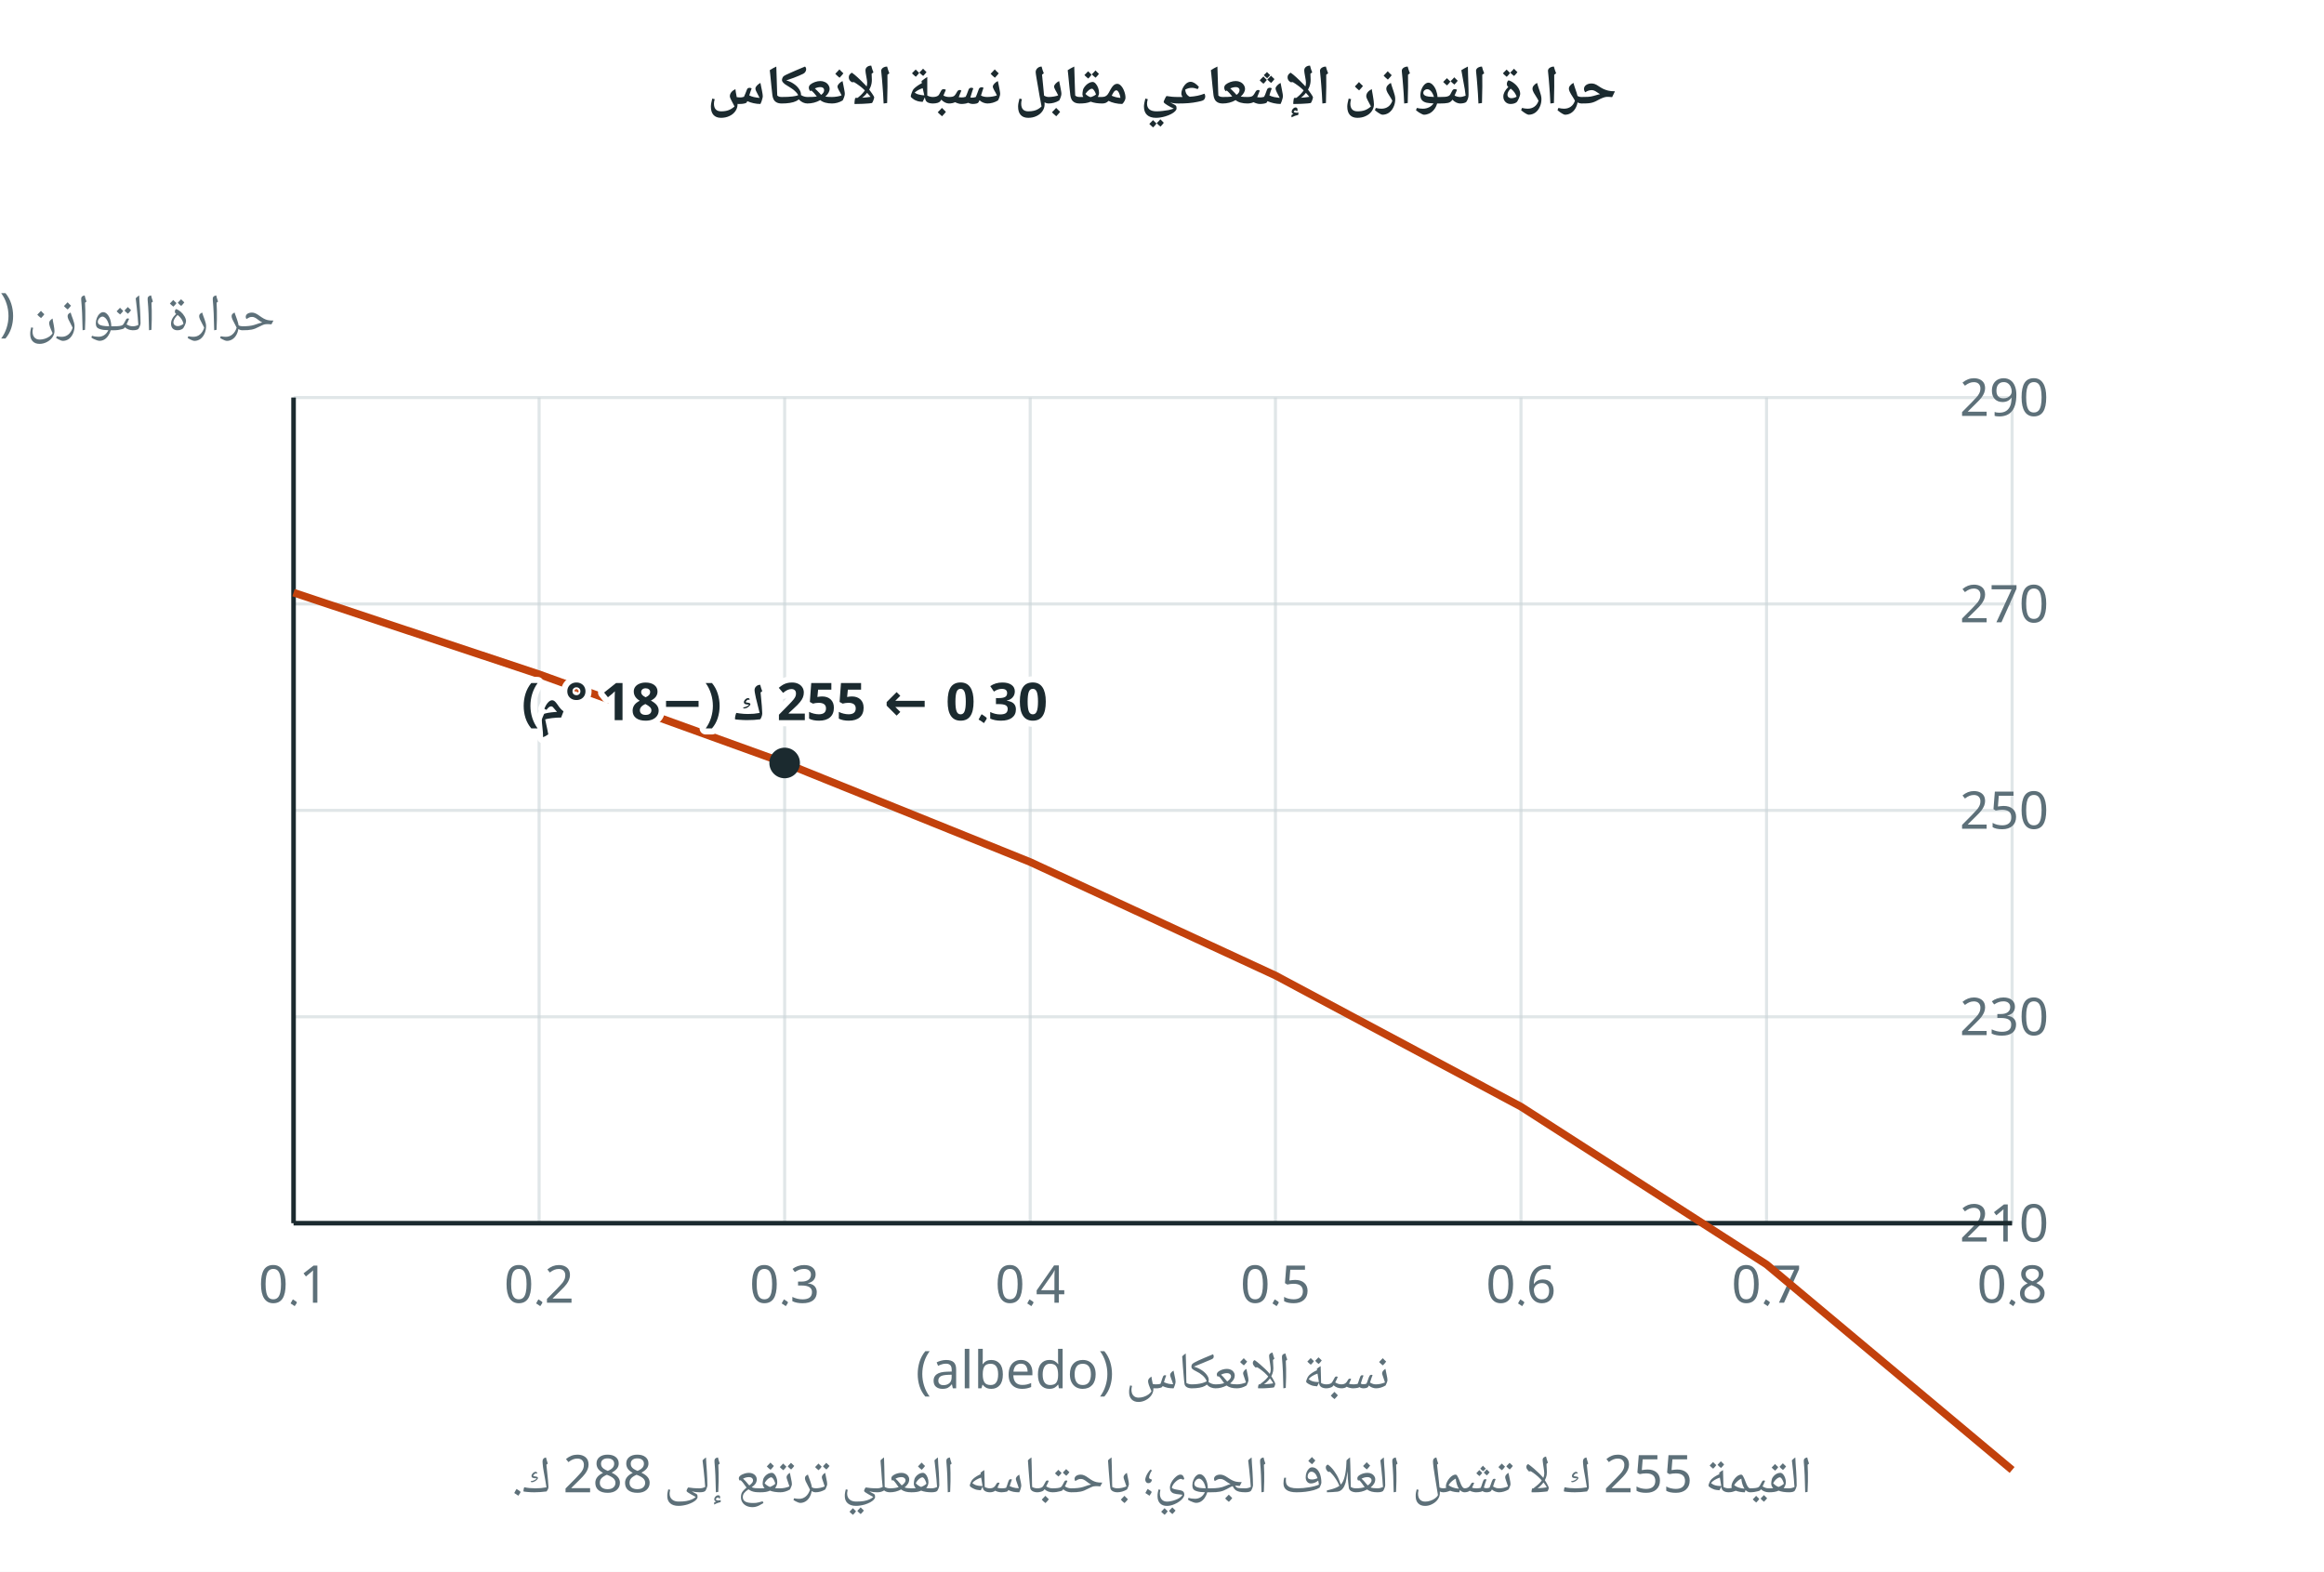
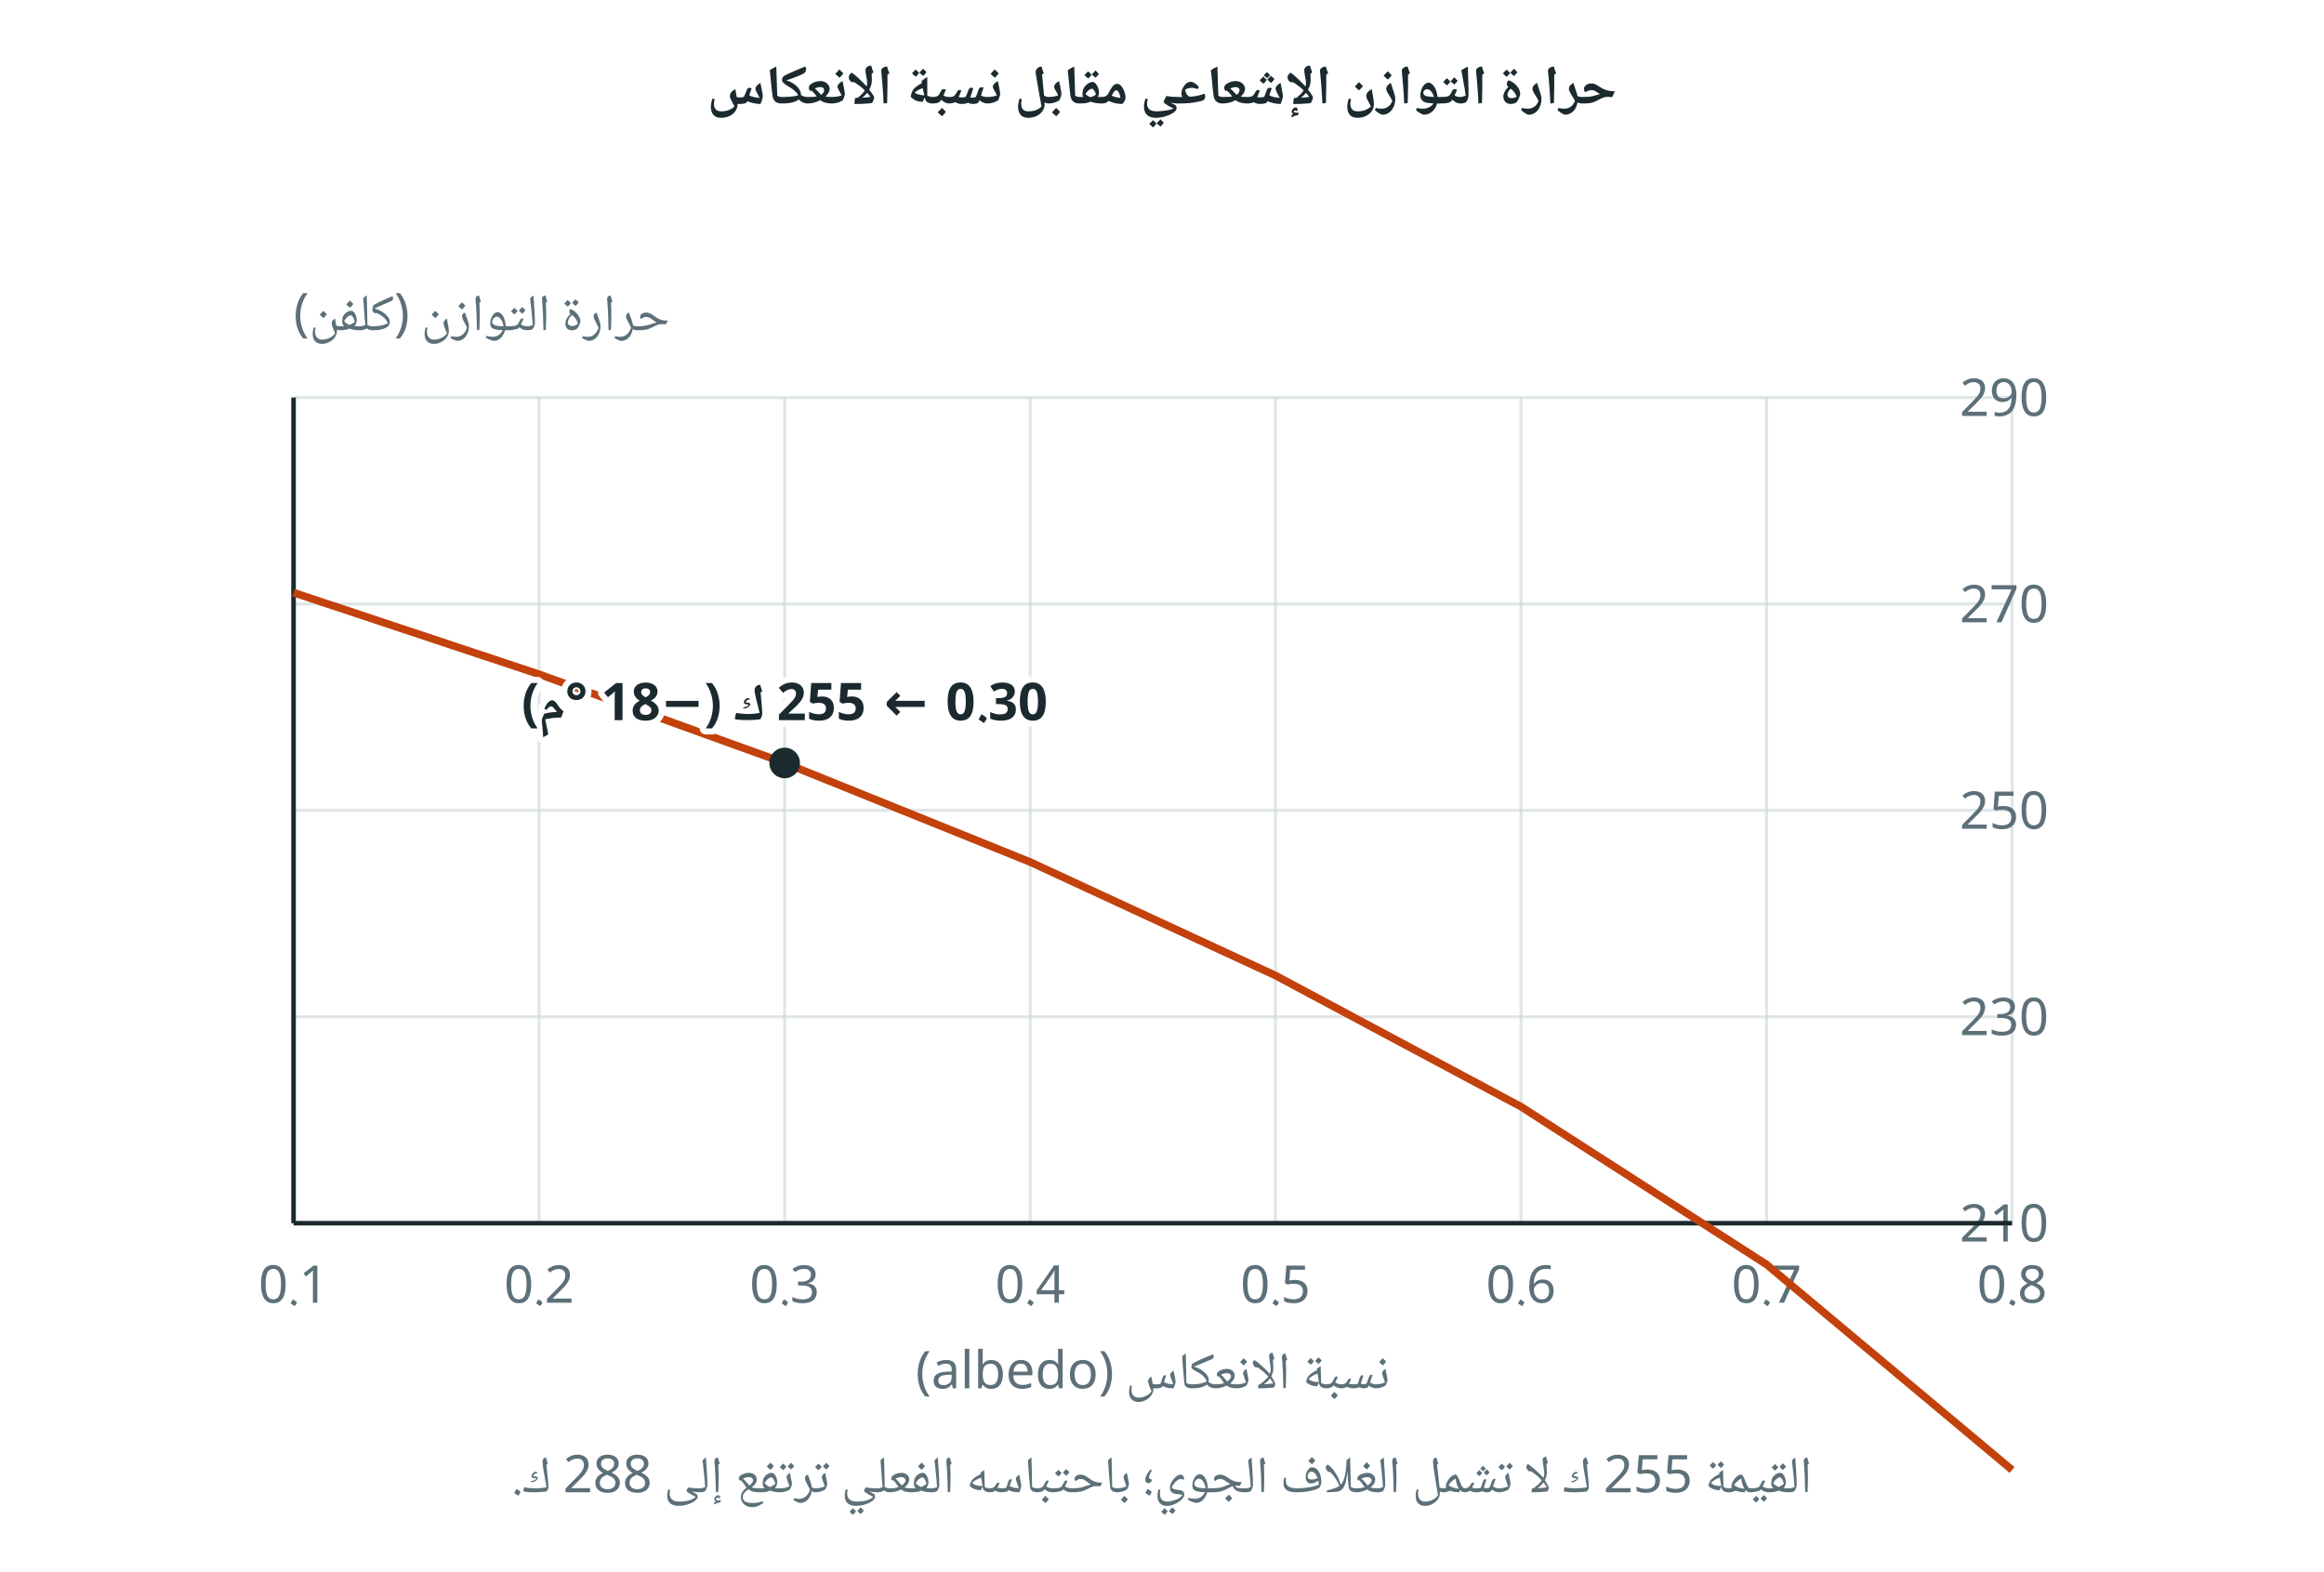
<svg xmlns="http://www.w3.org/2000/svg" width="760" height="514" viewBox="0 0 760 514" role="img" aria-labelledby="t">
  <rect width="760" height="514" fill="#ffffff" />
  <g font-family="'Segoe UI', 'Noto Naskh Arabic', system-ui, sans-serif" direction="rtl">
    <text x="380" y="34" font-size="18" font-weight="700" fill="#1b2a2f" text-anchor="middle">حرارة التوازن الإشعاعي مقابل نسبة الانعكاس</text>
    <line x1="96" y1="130" x2="96" y2="400" stroke="#cbd5d9" stroke-width="1" stroke-opacity="0.6" />
    <text x="96" y="426" font-size="17" font-weight="400" fill="#5d7079" text-anchor="middle">0.1</text>
    <line x1="176.3" y1="130" x2="176.3" y2="400" stroke="#cbd5d9" stroke-width="1" stroke-opacity="0.6" />
    <text x="176.3" y="426" font-size="17" font-weight="400" fill="#5d7079" text-anchor="middle">0.2</text>
    <line x1="256.6" y1="130" x2="256.6" y2="400" stroke="#cbd5d9" stroke-width="1" stroke-opacity="0.6" />
    <text x="256.6" y="426" font-size="17" font-weight="400" fill="#5d7079" text-anchor="middle">0.3</text>
    <line x1="336.9" y1="130" x2="336.9" y2="400" stroke="#cbd5d9" stroke-width="1" stroke-opacity="0.6" />
    <text x="336.9" y="426" font-size="17" font-weight="400" fill="#5d7079" text-anchor="middle">0.4</text>
    <line x1="417.1" y1="130" x2="417.1" y2="400" stroke="#cbd5d9" stroke-width="1" stroke-opacity="0.6" />
    <text x="417.1" y="426" font-size="17" font-weight="400" fill="#5d7079" text-anchor="middle">0.5</text>
    <line x1="497.4" y1="130" x2="497.4" y2="400" stroke="#cbd5d9" stroke-width="1" stroke-opacity="0.6" />
    <text x="497.4" y="426" font-size="17" font-weight="400" fill="#5d7079" text-anchor="middle">0.6</text>
    <line x1="577.7" y1="130" x2="577.7" y2="400" stroke="#cbd5d9" stroke-width="1" stroke-opacity="0.6" />
    <text x="577.7" y="426" font-size="17" font-weight="400" fill="#5d7079" text-anchor="middle">0.7</text>
    <line x1="658" y1="130" x2="658" y2="400" stroke="#cbd5d9" stroke-width="1" stroke-opacity="0.6" />
    <text x="658" y="426" font-size="17" font-weight="400" fill="#5d7079" text-anchor="middle">0.8</text>
    <line x1="96" y1="400" x2="658" y2="400" stroke="#cbd5d9" stroke-width="1" stroke-opacity="0.6" />
    <text x="670" y="406" font-size="17" font-weight="400" fill="#5d7079" text-anchor="start">210</text>
    <line x1="96" y1="332.5" x2="658" y2="332.5" stroke="#cbd5d9" stroke-width="1" stroke-opacity="0.6" />
    <text x="670" y="338.5" font-size="17" font-weight="400" fill="#5d7079" text-anchor="start">230</text>
    <line x1="96" y1="265" x2="658" y2="265" stroke="#cbd5d9" stroke-width="1" stroke-opacity="0.6" />
    <text x="670" y="271" font-size="17" font-weight="400" fill="#5d7079" text-anchor="start">250</text>
    <line x1="96" y1="197.5" x2="658" y2="197.5" stroke="#cbd5d9" stroke-width="1" stroke-opacity="0.6" />
    <text x="670" y="203.5" font-size="17" font-weight="400" fill="#5d7079" text-anchor="start">270</text>
    <line x1="96" y1="130" x2="658" y2="130" stroke="#cbd5d9" stroke-width="1" stroke-opacity="0.6" />
    <text x="670" y="136" font-size="17" font-weight="400" fill="#5d7079" text-anchor="start">290</text>
    <line x1="96" y1="130" x2="96" y2="400" stroke="#1b2a2f" stroke-width="1.5" />
    <line x1="96" y1="400" x2="658" y2="400" stroke="#1b2a2f" stroke-width="1.5" />
    <path d="M96,193.8 L176.3,220.5 L256.6,249.5 L336.9,281.9 L417.1,319 L497.4,361.9 L577.7,413.5 L658,480.7" fill="none" stroke="#c2410c" stroke-width="2.5" stroke-linejoin="round" />
    <circle cx="256.6" cy="249.5" r="5" fill="#1b2a2f" />
    <text x="256.6" y="235.5" font-size="17" font-weight="700" fill="#1b2a2f" text-anchor="middle" stroke="#ffffff" stroke-width="4" stroke-linejoin="round" paint-order="stroke">0.30 ← 255 ك (−18 °م)</text>
    <text x="377" y="454" font-size="17" font-weight="400" fill="#5d7079" text-anchor="middle">نسبة الانعكاس (albedo)</text>
-     <text x="90" y="108" font-size="17" font-weight="400" fill="#5d7079" text-anchor="start">حرارة التوازن (كلفن)</text>
+     <text x="96" y="108" font-size="17" font-weight="400" fill="#5d7079" text-anchor="start" direction="ltr">حرارة التوازن (كلفن)</text>
    <text x="380" y="488" font-size="17" font-weight="400" fill="#5d7079" text-anchor="middle">القيمة 255 ك لا تشمل الغلاف الجوي؛ باحتباسه الفعلي ترتفع إلى 288 ك.</text>
  </g>
</svg>
